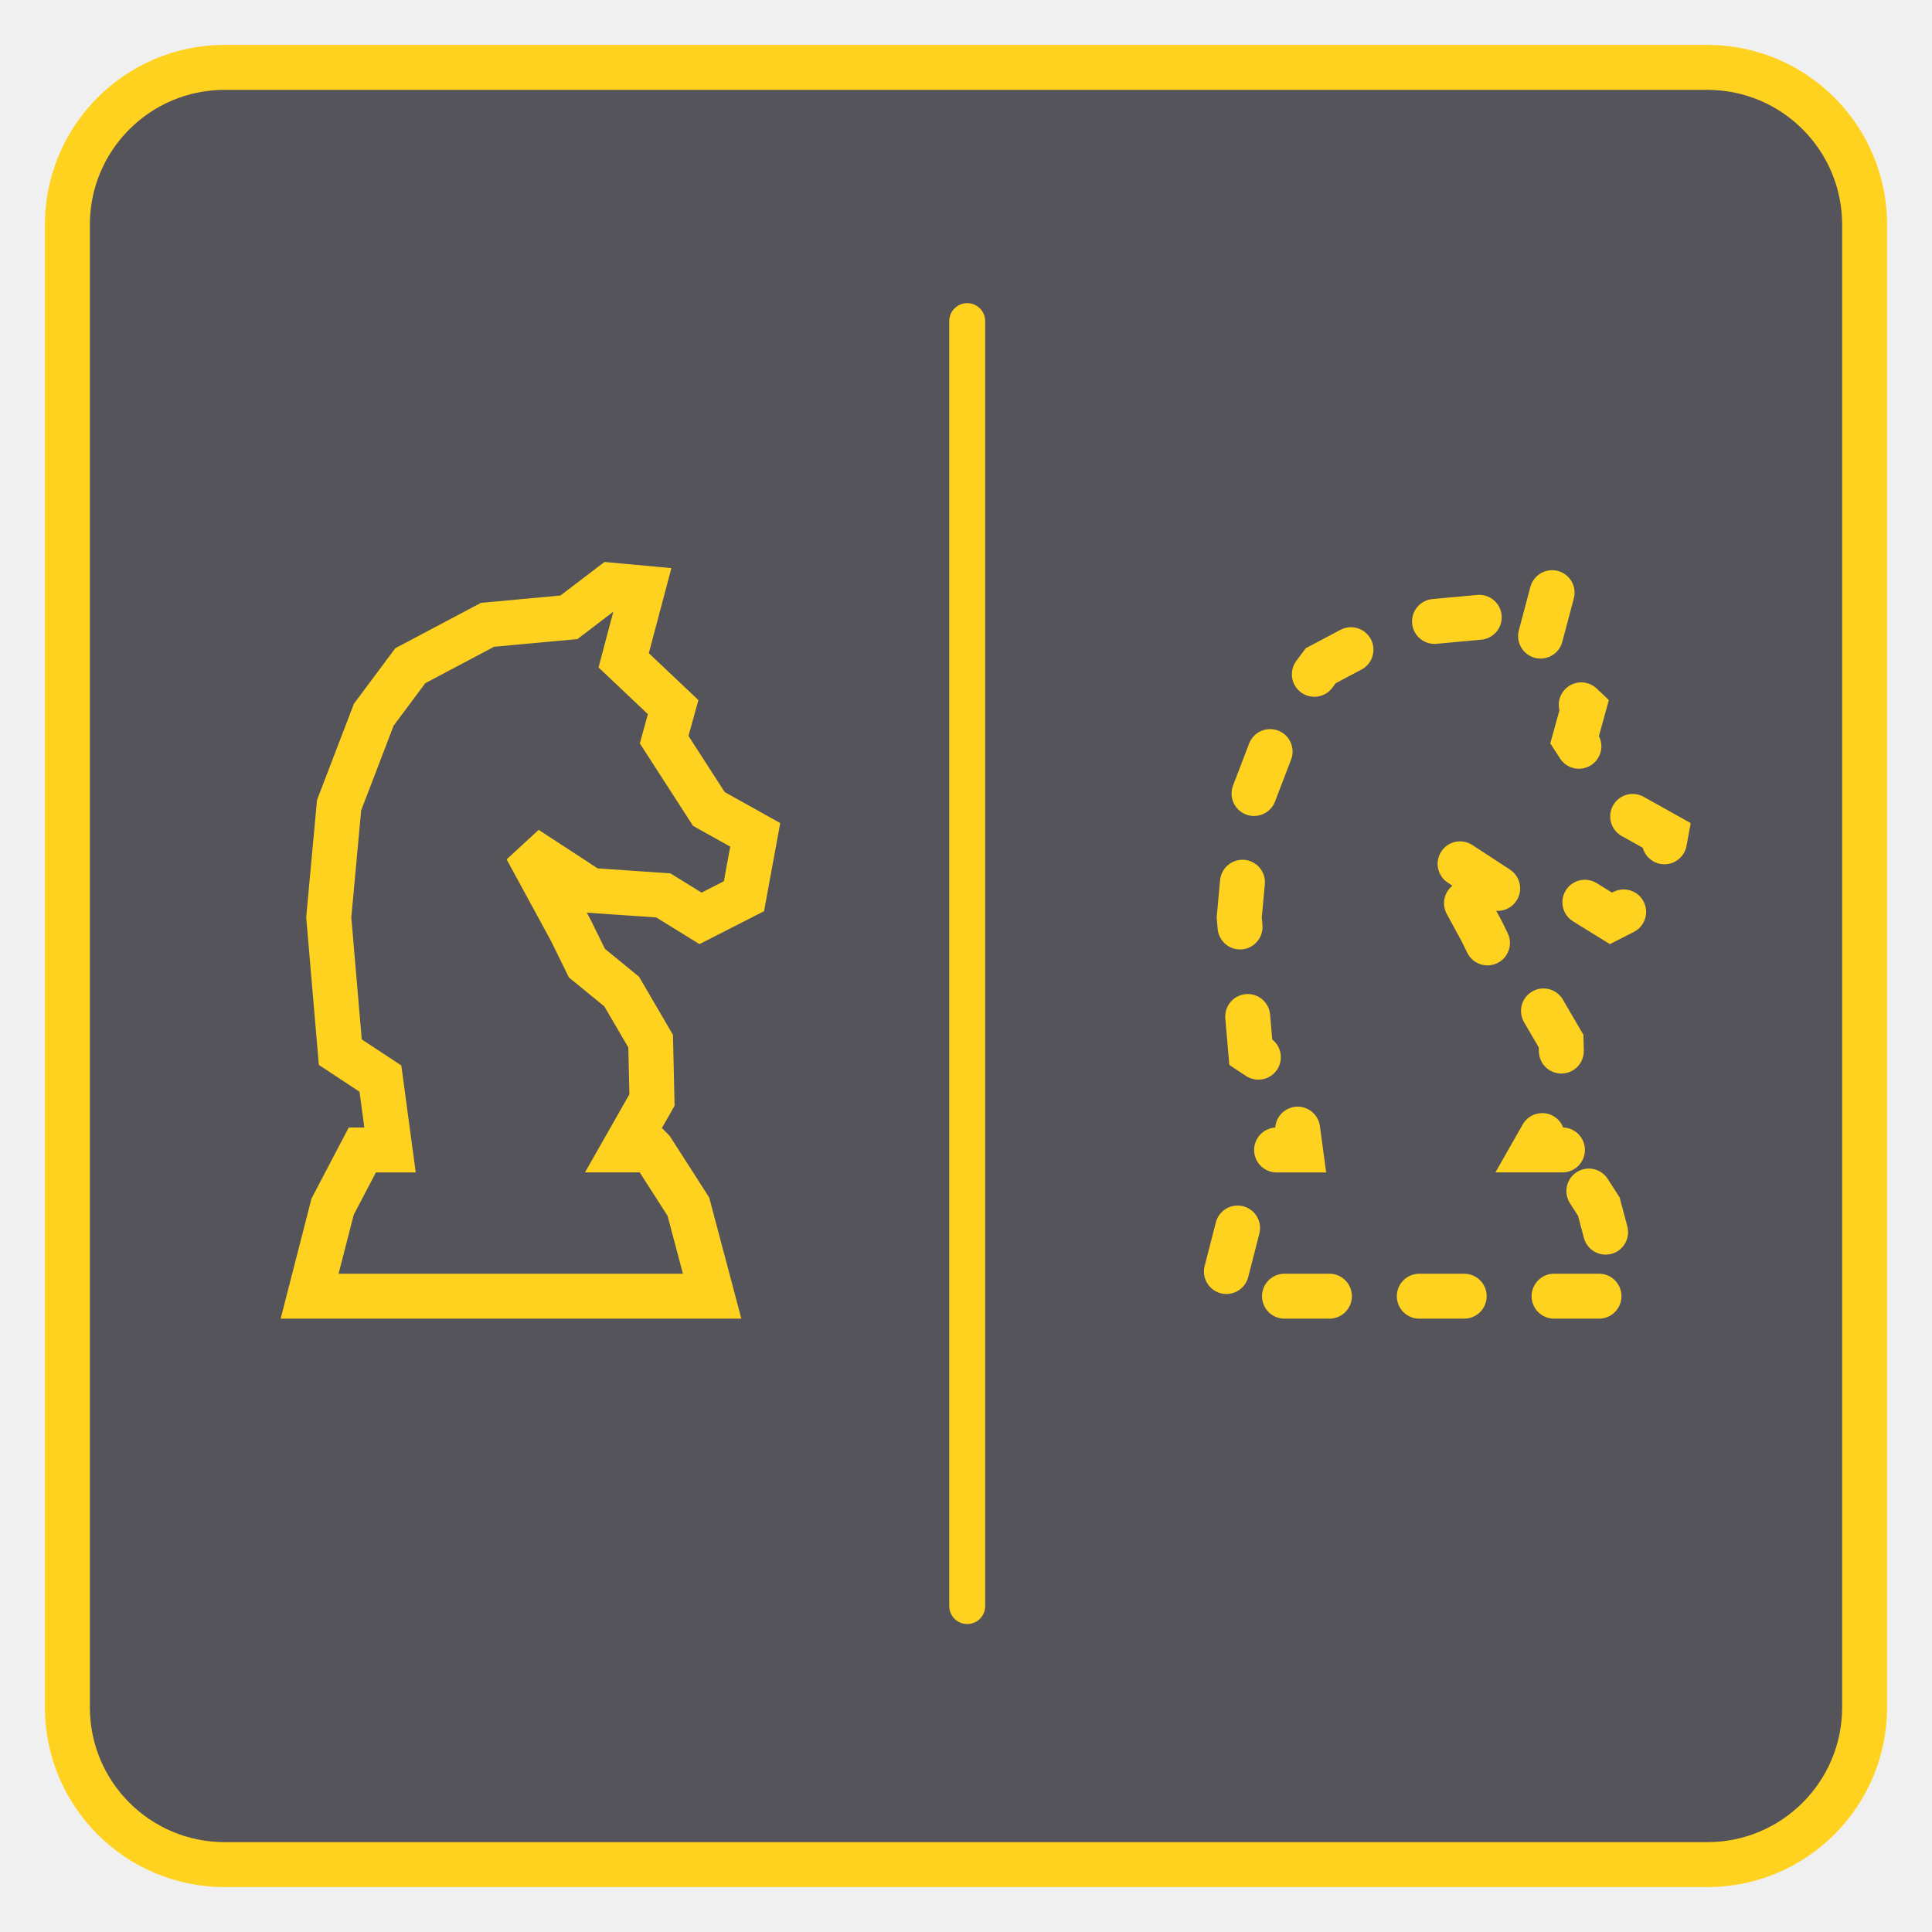
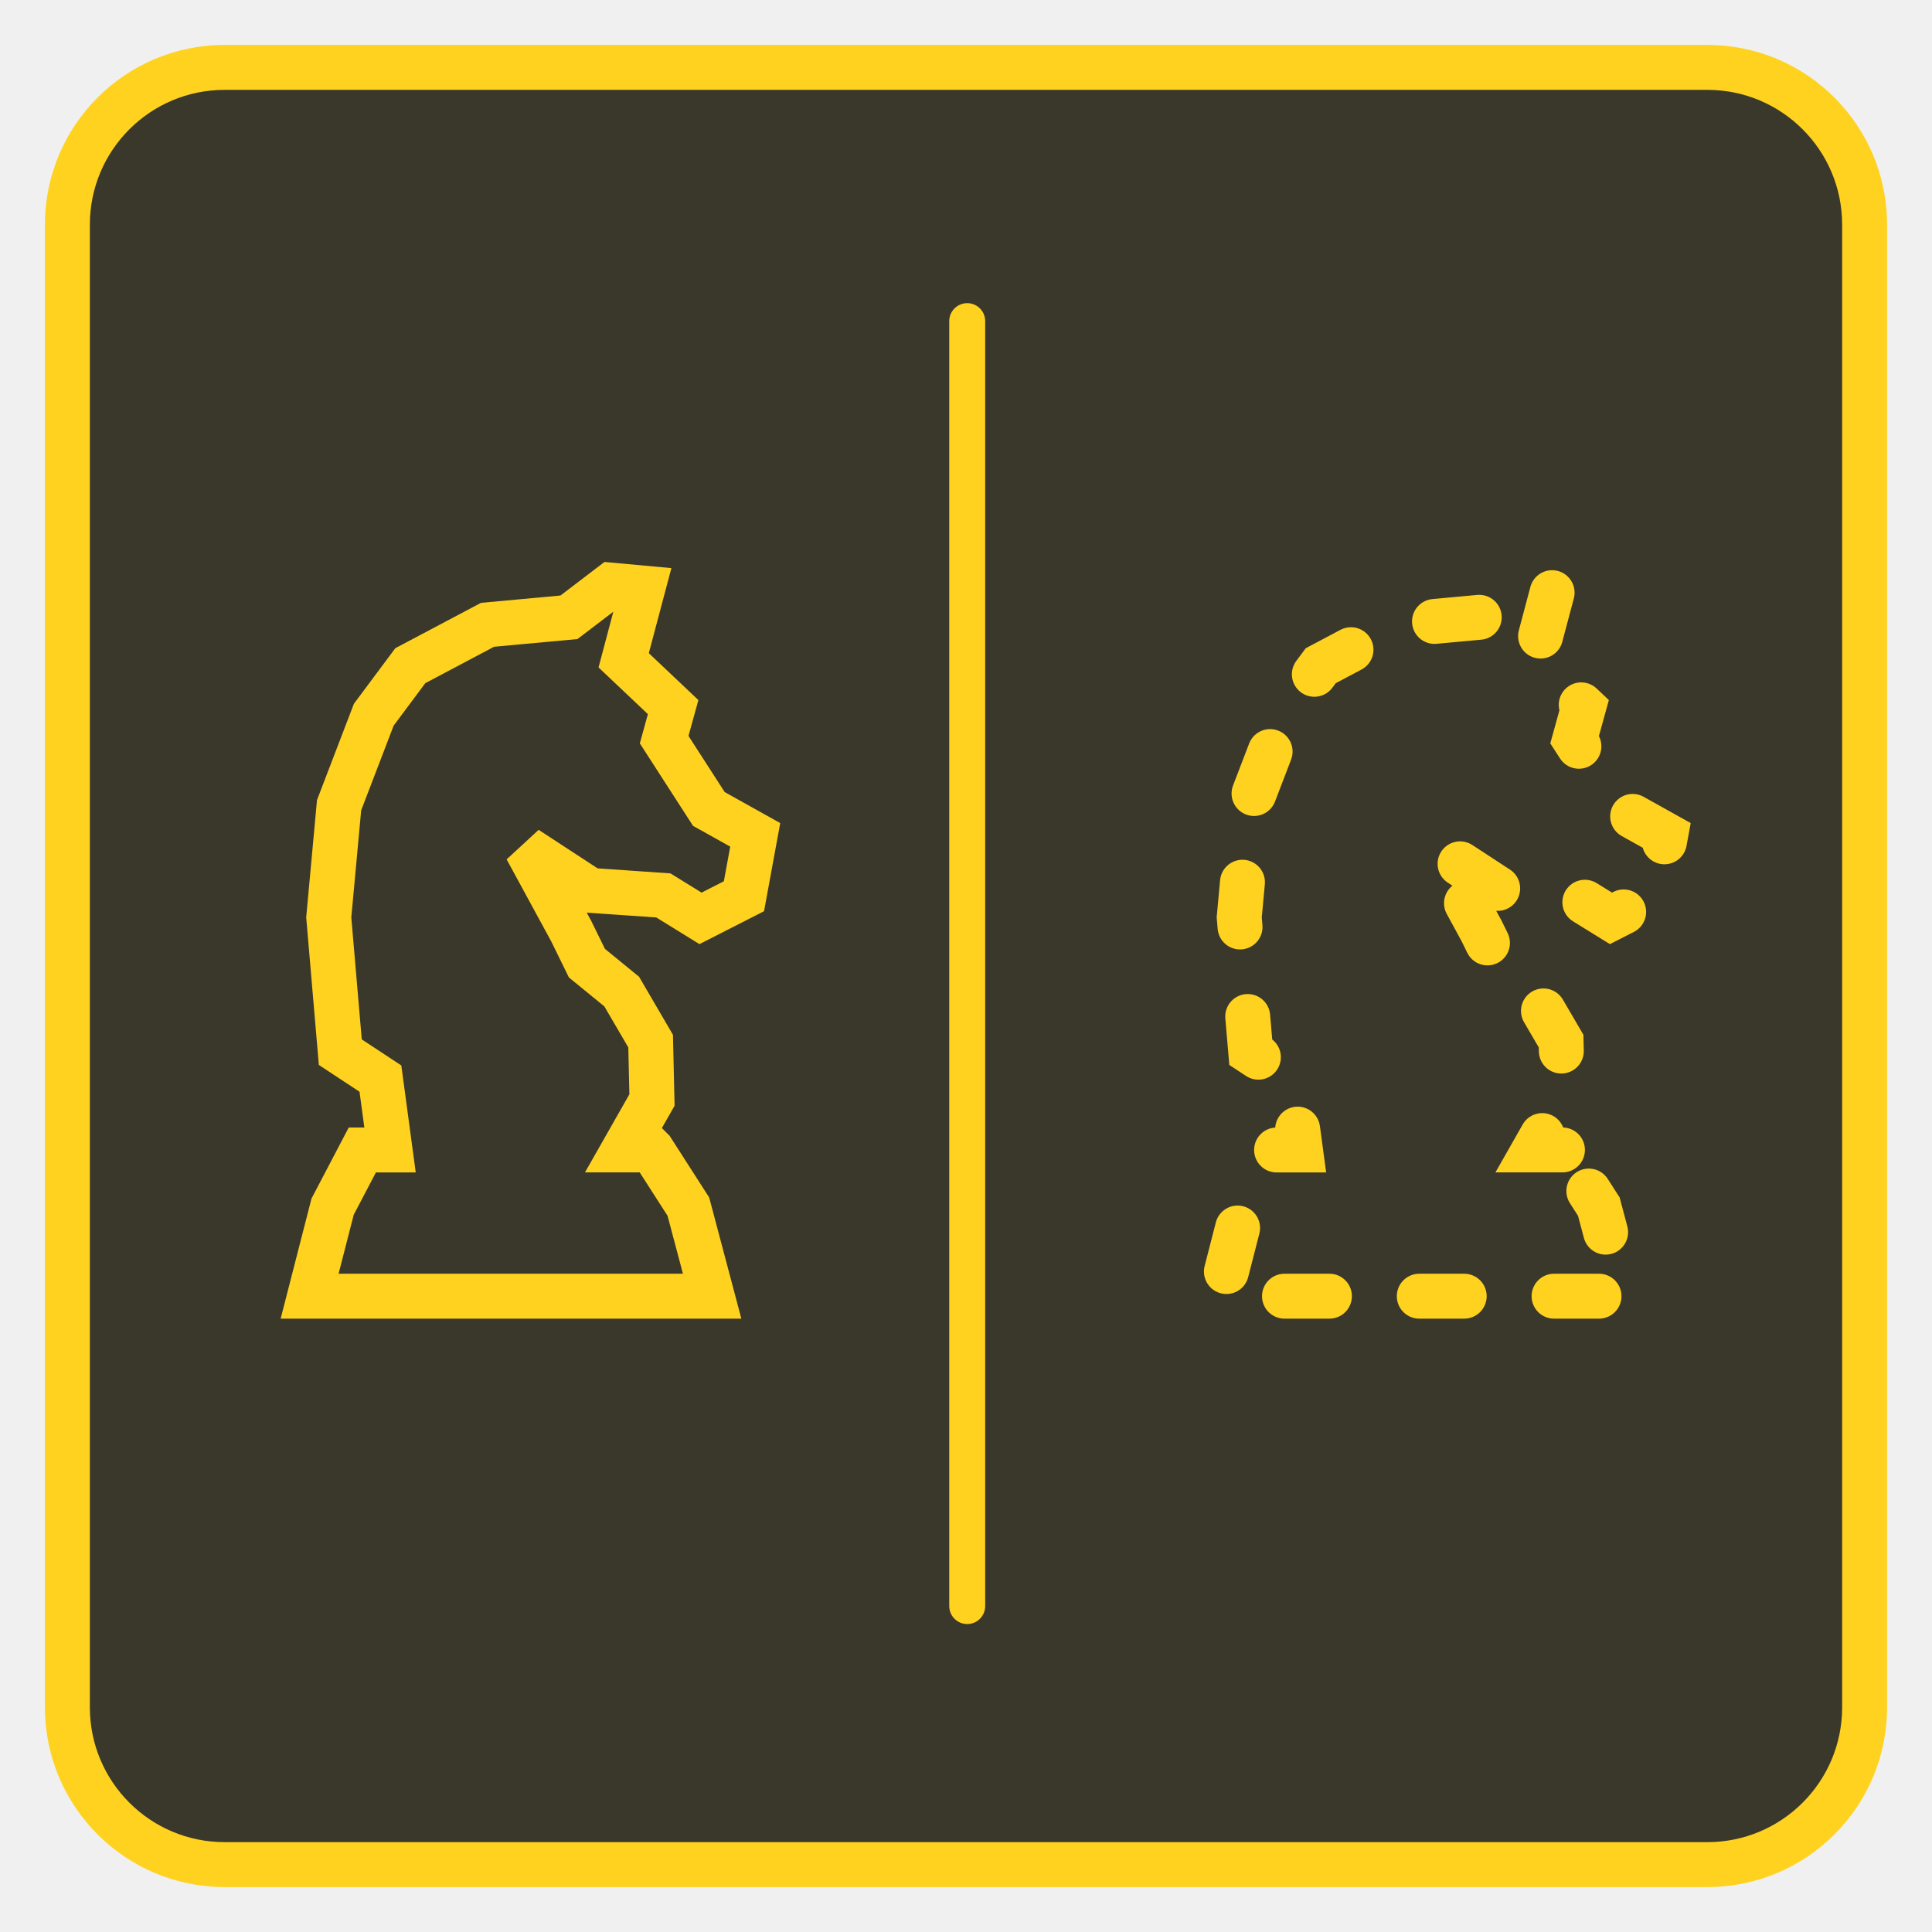
<svg xmlns="http://www.w3.org/2000/svg" width="43" height="43">
-   <rect fill="#54545a" rx="3.5" height="40" width="40" y="1.5" x="1.5" />
+   <rect fill="#3A382A" rx="3.5" height="40" width="40" y="1.5" x="1.5" />
  <path stroke-width="1.0" fill="#FFD21F" d="m38,2a3,3 0 0 1 3,3l0,33a3,3 0 0 1 -3,3l-33,0a3,3 0 0 1 -3,-3l0,-33a3,3 0 0 1 3,-3l33,0m0,-1l-33,0a4,4 0 0 0 -4,4l0,33a4,4 0 0 0 4,4l33,0a4,4 0 0 0 4,-4l0,-33a4,4 0 0 0 -4,-4z" />
  <path stroke-linecap="round" stroke-width="0.8" stroke="#FFD21F" fill="#FFD21F" d="m21.527,7.147l0,28.599" />
  <path stroke-width="1.0" stroke="#FFD21F" fill-opacity="0" fill="#ffffff" fill-rule="nonzero" d="m14.511,25.594l-0.632,0l0.632,-1.111l-0.03,-1.311l-0.644,-1.103l-0.774,-0.632l-0.35,-0.714l-0.998,-1.835l1.422,0.929l1.627,0.112l0.827,0.511l0.967,-0.493l0.251,-1.366l-1.032,-0.576l-0.995,-1.543l0.2,-0.724l-1.101,-1.042l0.427,-1.608l-0.706,-0.065l-0.939,0.716l-1.812,0.167l-1.719,0.91l-0.813,1.091l-0.772,2.014l-0.23,2.497l0.257,3l0.893,0.588l0.214,1.589l-0.617,0l-0.661,1.261l-0.512,1.993l8.959,0l-0.529,-1.993l-0.809,-1.261l0,0z" />
  <path stroke-dasharray="1,2" stroke-linecap="round" stroke-width="1.0" stroke="#FFD21F" fill-opacity="0" fill="#ffffff" fill-rule="nonzero" d="m34.775,25.594l-0.632,0l0.632,-1.111l-0.03,-1.311l-0.644,-1.103l-0.774,-0.632l-0.35,-0.714l-0.998,-1.835l1.422,0.929l1.627,0.112l0.827,0.511l0.967,-0.493l0.251,-1.366l-1.032,-0.576l-0.995,-1.543l0.2,-0.724l-1.101,-1.042l0.427,-1.608l-0.706,-0.065l-0.939,0.716l-1.812,0.167l-1.719,0.91l-0.813,1.091l-0.772,2.014l-0.23,2.497l0.257,3l0.892,0.588l0.214,1.589l-0.617,0l-0.66,1.261l-0.512,1.993l8.959,0l-0.529,-1.993l-0.809,-1.261l0,0z" />
</svg>
